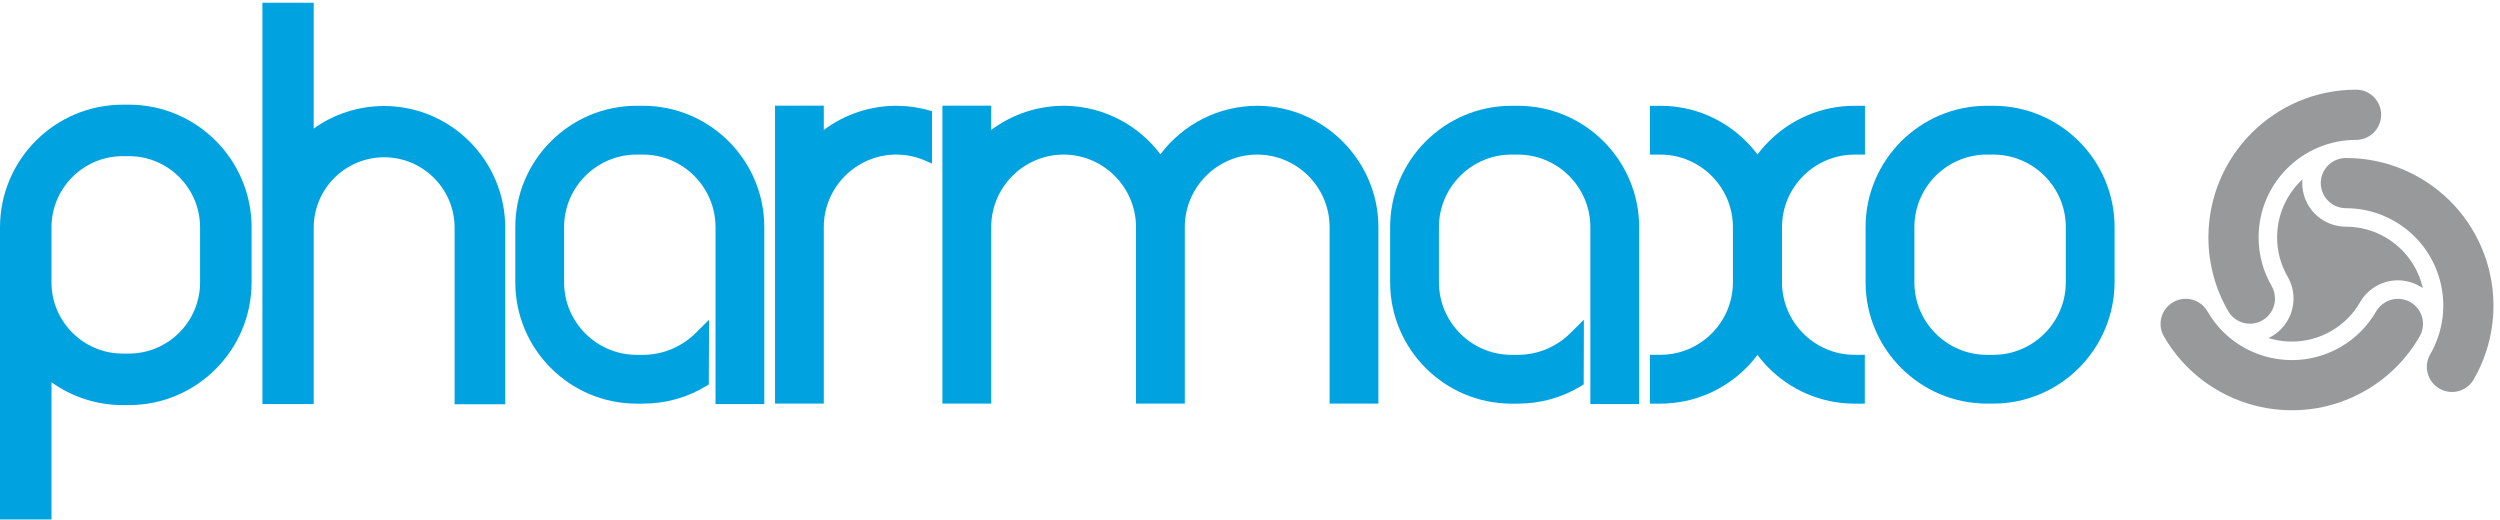
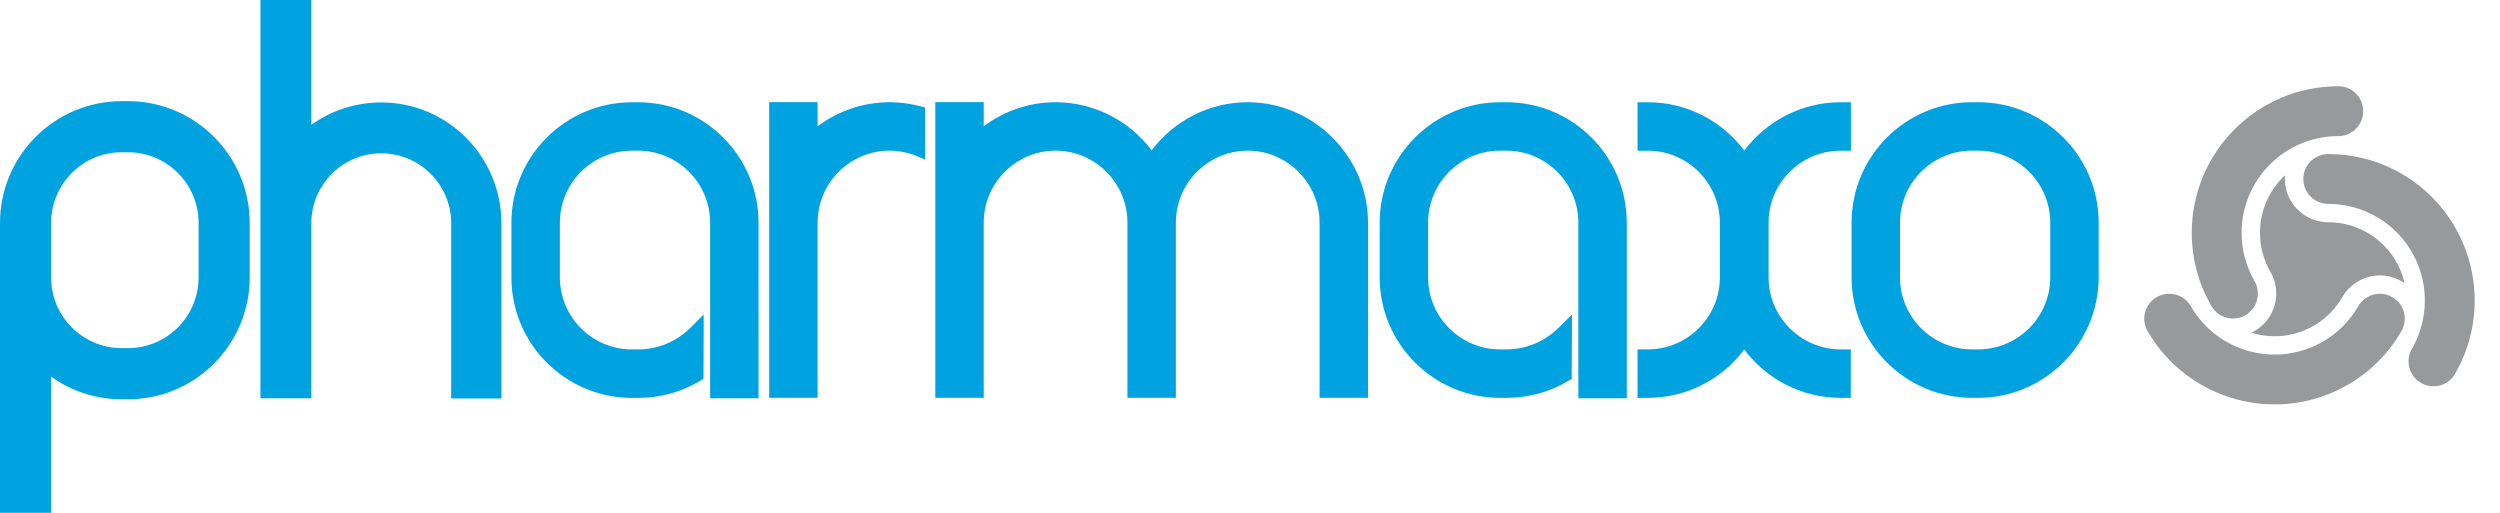
- <svg xmlns="http://www.w3.org/2000/svg" width="77px" height="16px" viewBox="0 0 77 16" version="1.1">
-   <defs />
-   <g id="Brands" stroke="none" stroke-width="1" fill="none" fill-rule="evenodd">
-     <g id="Pharmaxo-logo" transform="translate(-26, -8)">
-       <g id="pharmaxo-logo" transform="translate(26, 8)">
-         <path d="M3.778,4.81 C2.57,4.81 1.586,5.793 1.586,7.002 L1.586,8.698 C1.586,9.907 2.57,10.89 3.778,10.89 L3.971,10.89 C5.179,10.89 6.162,9.907 6.162,8.698 L6.162,7.002 C6.162,5.793 5.179,4.81 3.971,4.81 L3.778,4.81 Z M1.586,16 L0,16 L0,7.002 C0,4.919 1.695,3.224 3.778,3.224 L3.971,3.224 C6.054,3.224 7.749,4.919 7.749,7.002 L7.749,8.698 C7.749,10.782 6.054,12.477 3.971,12.477 L3.778,12.477 C2.985,12.477 2.219,12.229 1.586,11.772 L1.586,16 L1.586,16 Z" id="Fill-1" fill="#00A3E0" />
-         <path d="M23.54,12.445 L22.038,12.445 L22.038,6.996 C22.038,5.764 21.035,4.761 19.802,4.761 L19.609,4.761 C18.377,4.761 17.374,5.764 17.374,6.996 L17.374,8.694 C17.374,9.926 18.377,10.929 19.609,10.929 L19.802,10.929 C20.398,10.929 20.966,10.699 21.402,10.281 L21.838,9.848 L21.838,10.236 C21.838,10.46 21.836,10.842 21.834,11.174 C21.833,11.427 21.832,11.65 21.832,11.75 L21.832,11.84 L21.755,11.887 C21.176,12.244 20.501,12.432 19.802,12.432 L19.609,12.432 C17.548,12.432 15.871,10.755 15.871,8.694 L15.871,6.996 C15.871,4.935 17.548,3.258 19.609,3.258 L19.802,3.258 C21.863,3.258 23.54,4.935 23.54,6.996 L23.54,12.445" id="Fill-2" fill="#00A3E0" />
-         <path d="M15.561,12.452 L14.002,12.452 L14.002,7.014 C14.002,5.817 13.029,4.844 11.832,4.844 C10.635,4.844 9.662,5.817 9.662,7.014 L9.662,12.446 L8.082,12.446 L8.082,0.085 L9.662,0.085 L9.662,3.96 C10.288,3.51 11.047,3.265 11.832,3.265 C13.888,3.265 15.561,4.947 15.561,7.014 L15.561,12.452" id="Fill-3" fill="#00A3E0" />
-         <path d="M61.391,12.431 L61.198,12.431 C59.144,12.431 57.467,10.76 57.46,8.706 L57.46,6.996 C57.46,4.935 59.137,3.258 61.198,3.258 L61.391,3.258 C63.453,3.258 65.129,4.935 65.129,6.996 L65.129,8.694 C65.123,10.755 63.446,12.431 61.391,12.431 Z M61.198,4.761 C59.966,4.761 58.963,5.763 58.963,6.996 L58.963,8.694 C58.963,9.926 59.966,10.929 61.198,10.929 L61.391,10.929 C62.624,10.929 63.627,9.926 63.627,8.694 L63.627,6.996 C63.627,5.763 62.624,4.761 61.391,4.761 L61.198,4.761 L61.198,4.761 Z" id="Fill-4" fill="#00A3E0" />
-         <path d="M68.628,9.583 C68.242,8.914 68.019,8.138 68.019,7.311 C68.019,4.799 70.057,2.762 72.568,2.762 C72.996,2.762 73.339,3.108 73.339,3.536 C73.339,3.963 72.993,4.309 72.566,4.309 C70.908,4.309 69.565,5.653 69.565,7.31 C69.565,7.857 69.712,8.369 69.968,8.81 C70.033,8.924 70.07,9.055 70.07,9.196 C70.07,9.623 69.723,9.97 69.296,9.97 C69.01,9.97 68.762,9.813 68.628,9.583 Z M70.914,5.527 C70.435,5.971 70.135,6.606 70.135,7.31 C70.135,7.753 70.254,8.167 70.461,8.525 C70.577,8.725 70.64,8.956 70.64,9.196 C70.64,9.733 70.325,10.196 69.87,10.412 C70.494,10.604 71.194,10.547 71.804,10.194 C72.187,9.973 72.486,9.663 72.693,9.304 C72.808,9.104 72.977,8.934 73.185,8.814 C73.65,8.546 74.208,8.587 74.622,8.874 C74.477,8.236 74.078,7.659 73.467,7.307 C73.084,7.085 72.666,6.982 72.252,6.982 C72.021,6.982 71.79,6.921 71.582,6.801 C71.117,6.533 70.873,6.029 70.914,5.527 Z M74.525,10.363 C74.139,11.032 73.579,11.613 72.862,12.027 C70.688,13.283 67.904,12.536 66.648,10.361 C66.435,9.991 66.563,9.521 66.933,9.307 C67.303,9.094 67.776,9.22 67.99,9.59 C68.818,11.025 70.654,11.517 72.089,10.688 C72.563,10.415 72.932,10.031 73.186,9.589 C73.252,9.476 73.348,9.379 73.47,9.308 C73.84,9.095 74.313,9.221 74.526,9.591 C74.669,9.839 74.658,10.132 74.525,10.363 Z M72.252,4.866 C73.025,4.866 73.808,5.06 74.525,5.474 C76.7,6.73 77.445,9.514 76.189,11.688 C75.976,12.058 75.504,12.182 75.134,11.969 C74.764,11.755 74.637,11.282 74.851,10.912 C75.679,9.477 75.188,7.642 73.752,6.813 C73.279,6.54 72.762,6.412 72.252,6.412 C72.121,6.412 71.989,6.378 71.867,6.308 C71.497,6.094 71.37,5.621 71.584,5.251 C71.727,5.003 71.986,4.867 72.252,4.866 L72.252,4.866 Z" id="Fill-6" fill="#97999B" />
-         <path d="M25.373,12.431 L23.871,12.431 L23.871,3.255 L25.373,3.255 L25.373,4.003 C26.017,3.521 26.799,3.258 27.608,3.258 L27.685,3.259 C27.992,3.266 28.295,3.31 28.588,3.391 L28.706,3.424 L28.706,5.038 L28.481,4.941 C28.205,4.822 27.911,4.762 27.608,4.761 C26.376,4.761 25.373,5.763 25.373,6.996 L25.373,12.431" id="Fill-8" fill="#00A3E0" />
-         <path d="M42.455,12.431 L40.952,12.431 L40.952,6.996 C40.952,5.768 39.953,4.765 38.726,4.761 C37.494,4.761 36.492,5.763 36.492,6.996 L36.492,12.431 L34.989,12.431 L34.989,6.996 C34.989,5.768 33.99,4.765 32.763,4.761 C31.531,4.761 30.529,5.763 30.529,6.996 L30.529,12.431 L29.026,12.431 L29.026,3.255 L30.529,3.255 L30.529,4.003 C31.173,3.521 31.954,3.258 32.764,3.258 L32.84,3.259 C33.986,3.285 35.053,3.839 35.741,4.752 C36.447,3.813 37.547,3.259 38.726,3.258 L38.803,3.259 C40.817,3.305 42.455,4.982 42.455,6.996 L42.455,12.431" id="Fill-9" fill="#00A3E0" />
-         <path d="M50.486,12.445 L48.983,12.445 L48.983,6.996 C48.983,5.764 47.98,4.761 46.748,4.761 L46.554,4.761 C45.322,4.761 44.319,5.764 44.319,6.996 L44.319,8.694 C44.319,9.926 45.322,10.929 46.554,10.929 L46.748,10.929 C47.344,10.929 47.912,10.699 48.347,10.281 L48.783,9.848 L48.783,10.236 C48.783,10.46 48.781,10.842 48.78,11.174 C48.779,11.427 48.778,11.65 48.778,11.75 L48.778,11.84 L48.7,11.887 C48.121,12.244 47.446,12.432 46.748,12.432 L46.554,12.432 C44.493,12.432 42.816,10.755 42.816,8.694 L42.816,6.996 C42.816,4.935 44.493,3.258 46.554,3.258 L46.748,3.258 C48.809,3.258 50.486,4.935 50.486,6.996 L50.486,12.445" id="Fill-10" fill="#00A3E0" />
-         <path d="M51.145,12.432 L50.818,12.432 L50.818,10.928 L51.145,10.928 C52.374,10.925 53.374,9.922 53.374,8.694 L53.374,6.996 C53.374,5.768 52.374,4.765 51.145,4.762 L50.818,4.762 L50.818,3.258 L51.145,3.258 C53.203,3.261 54.877,4.938 54.877,6.996 L54.877,8.694 C54.877,10.751 53.203,12.428 51.145,12.432" id="Fill-11" fill="#00A3E0" />
-         <path d="M57.436,12.432 L57.109,12.432 C55.054,12.426 53.383,10.749 53.383,8.694 L53.383,6.996 C53.383,4.94 55.056,3.263 57.112,3.258 L57.44,3.258 L57.44,4.762 L57.113,4.762 C55.885,4.766 54.886,5.768 54.886,6.996 L54.886,8.694 C54.886,9.92 55.883,10.922 57.11,10.928 L57.436,10.928 L57.436,12.432" id="Fill-12" fill="#00A3E0" />
-       </g>
-     </g>
+ <svg xmlns="http://www.w3.org/2000/svg" fill="none" height="16" viewBox="0 0 78 16" width="78">
+   <path clip-rule="evenodd" d="m68.996 9.548c-.389-.672-.613-1.452-.613-2.284 0-2.525 2.049-4.573 4.574-4.573.43 0 .775.348.775.778s-.348.778-.777.778c-1.666 0-3.017 1.351-3.017 3.017 0 .55.148 1.064.405 1.508.066.114.103.247.103.388 0 .429-.348.778-.778.778-.287 0-.537-.157-.671-.389zm2.298-4.078c-.482.446-.783 1.085-.783 1.793 0 .445.12.861.328 1.221.116.202.179.433.179.675 0 .54-.317 1.006-.774 1.222.627.194 1.331.136 1.945-.218.385-.223.685-.535.893-.895.116-.201.285-.372.495-.493.467-.27 1.029-.229 1.445.06-.146-.641-.548-1.221-1.161-1.575-.385-.222-.806-.327-1.222-.326-.233 0-.465-.061-.674-.182-.468-.27-.713-.777-.671-1.281zm3.63 4.862c-.388.673-.951 1.257-1.672 1.673-2.186 1.262-4.985.511-6.247-1.675-.215-.372-.086-.845.286-1.06.372-.215.848-.088 1.062.284.833 1.443 2.679 1.937 4.122 1.104.476-.275.847-.66 1.103-1.105.066-.114.162-.212.285-.283.372-.215.848-.087 1.062.285.144.249.133.543-.001.776zm-2.285-5.526c.776-0 1.564.195 2.285.611 2.187 1.262 2.936 4.061 1.673 6.248-.215.372-.689.497-1.061.282-.372-.215-.5-.69-.285-1.062.833-1.443.339-3.288-1.104-4.121-.476-.275-.996-.403-1.508-.403-.132 0-.265-.035-.387-.105-.372-.215-.499-.69-.285-1.062.144-.249.404-.386.672-.387z" fill="#97999b" fill-rule="evenodd" />
+   <g fill="#00a3e0">
+     <path d="m14.077 12.433h1.567v-5.467c0-2.079-1.682-3.77-3.749-3.77-.789 0-1.552.246-2.182.699v-3.896h-1.588v12.427h1.588v-5.461c0-1.203.979-2.182 2.182-2.182 1.203 0 2.182.979 2.182 2.182z" />
+     <path clip-rule="evenodd" d="m1.595 16h-1.595v-9.046c0-2.094 1.704-3.798 3.798-3.798h.194c2.094 0 3.798 1.704 3.798 3.798v1.706c0 2.094-1.704 3.798-3.798 3.798h-.194c-.798 0-1.568-.249-2.203-.708zm2.203-11.25c-1.215 0-2.203.988-2.203 2.203v1.706c0 1.215.988 2.203 2.203 2.203h.194c1.215 0 2.204-.988 2.204-2.203v-1.706c0-1.215-.989-2.203-2.204-2.203z" fill-rule="evenodd" />
+     <path d="m23.667 12.426h-1.511v-5.478c0-1.239-1.008-2.247-2.247-2.247h-.194c-1.239 0-2.247 1.008-2.247 2.247v1.707c0 1.239 1.008 2.247 2.247 2.247h.194c.599 0 1.17-.231 1.608-.651l.438-.436v.39c0 .225-.002.609-.003.943l-.001.144c-.001.193-.002.354-.002.435v.091l-.077.048c-.582.358-1.261.548-1.964.548h-.194c-2.072 0-3.758-1.686-3.758-3.758v-1.707c0-2.072 1.686-3.758 3.758-3.758h.194c2.072 0 3.758 1.686 3.758 3.758z" />
+     <path clip-rule="evenodd" d="m61.721 12.412h-.194c-2.065 0-3.751-1.68-3.758-3.746v-1.719c0-2.072 1.686-3.758 3.758-3.758h.194c2.072 0 3.758 1.686 3.758 3.758v1.707c-.006 2.072-1.692 3.758-3.758 3.758zm-.194-7.712c-1.239 0-2.247 1.008-2.247 2.247v1.707c0 1.239 1.008 2.247 2.247 2.247h.194c1.239 0 2.247-1.008 2.247-2.247v-1.707c0-1.239-1.008-2.247-2.247-2.247z" fill-rule="evenodd" />
+     <path d="m23.999 12.412h1.511v-5.465c0-1.239 1.008-2.247 2.246-2.247.305.001.6.062.878.182l.227.097v-1.623l-.119-.033c-.294-.081-.599-.126-.908-.133l-.077-.001c-.814.001-1.599.265-2.247.75v-.753h-1.511z" />
+     <path d="m42.682 12.412h-1.511v-5.465c0-1.235-1.004-2.243-2.238-2.247-1.238 0-2.246 1.008-2.246 2.247v5.465h-1.511v-5.465c0-1.235-1.004-2.243-2.238-2.247-1.238 0-2.246 1.008-2.246 2.247v5.465h-1.511v-9.226h1.511v.753c.647-.485 1.433-.749 2.247-.75l.077.001c1.152.027 2.225.583 2.916 1.501.711-.944 1.816-1.501 3.002-1.502l.077.001c2.025.047 3.671 1.732 3.671 3.757z" />
+     <path d="m49.245 12.426h1.511v-5.478c0-2.072-1.686-3.758-3.758-3.758h-.194c-2.072 0-3.758 1.686-3.758 3.758v1.707c0 2.072 1.686 3.758 3.758 3.758h.194c.702 0 1.381-.19 1.963-.548l.077-.048v-.091c0-.093.001-.291.002-.521l.001-.118v-.002c.002-.318.003-.67.003-.881v-.39l-.439.436c-.437.42-1.008.651-1.608.651h-.194c-1.239 0-2.247-1.008-2.247-2.247v-1.707c0-1.239 1.008-2.247 2.247-2.247h.194c1.239 0 2.247 1.008 2.247 2.247z" />
+     <path d="m51.419 12.413h-.329v-1.512h.329c1.235-.003 2.241-1.011 2.241-2.246v-1.707c0-1.235-1.005-2.243-2.241-2.246h-.328v-1.512h.329c1.226.002 2.316.595 3.001 1.508.685-.912 1.774-1.505 2.998-1.508h.329v1.512h-.329c-1.234.004-2.239 1.012-2.239 2.246v1.707c0 1.232 1.003 2.24 2.236 2.246h.328v1.512h-.329c-1.223-.004-2.311-.597-2.995-1.508-.685.913-1.775 1.506-3.001 1.508z" />
  </g>
</svg>
